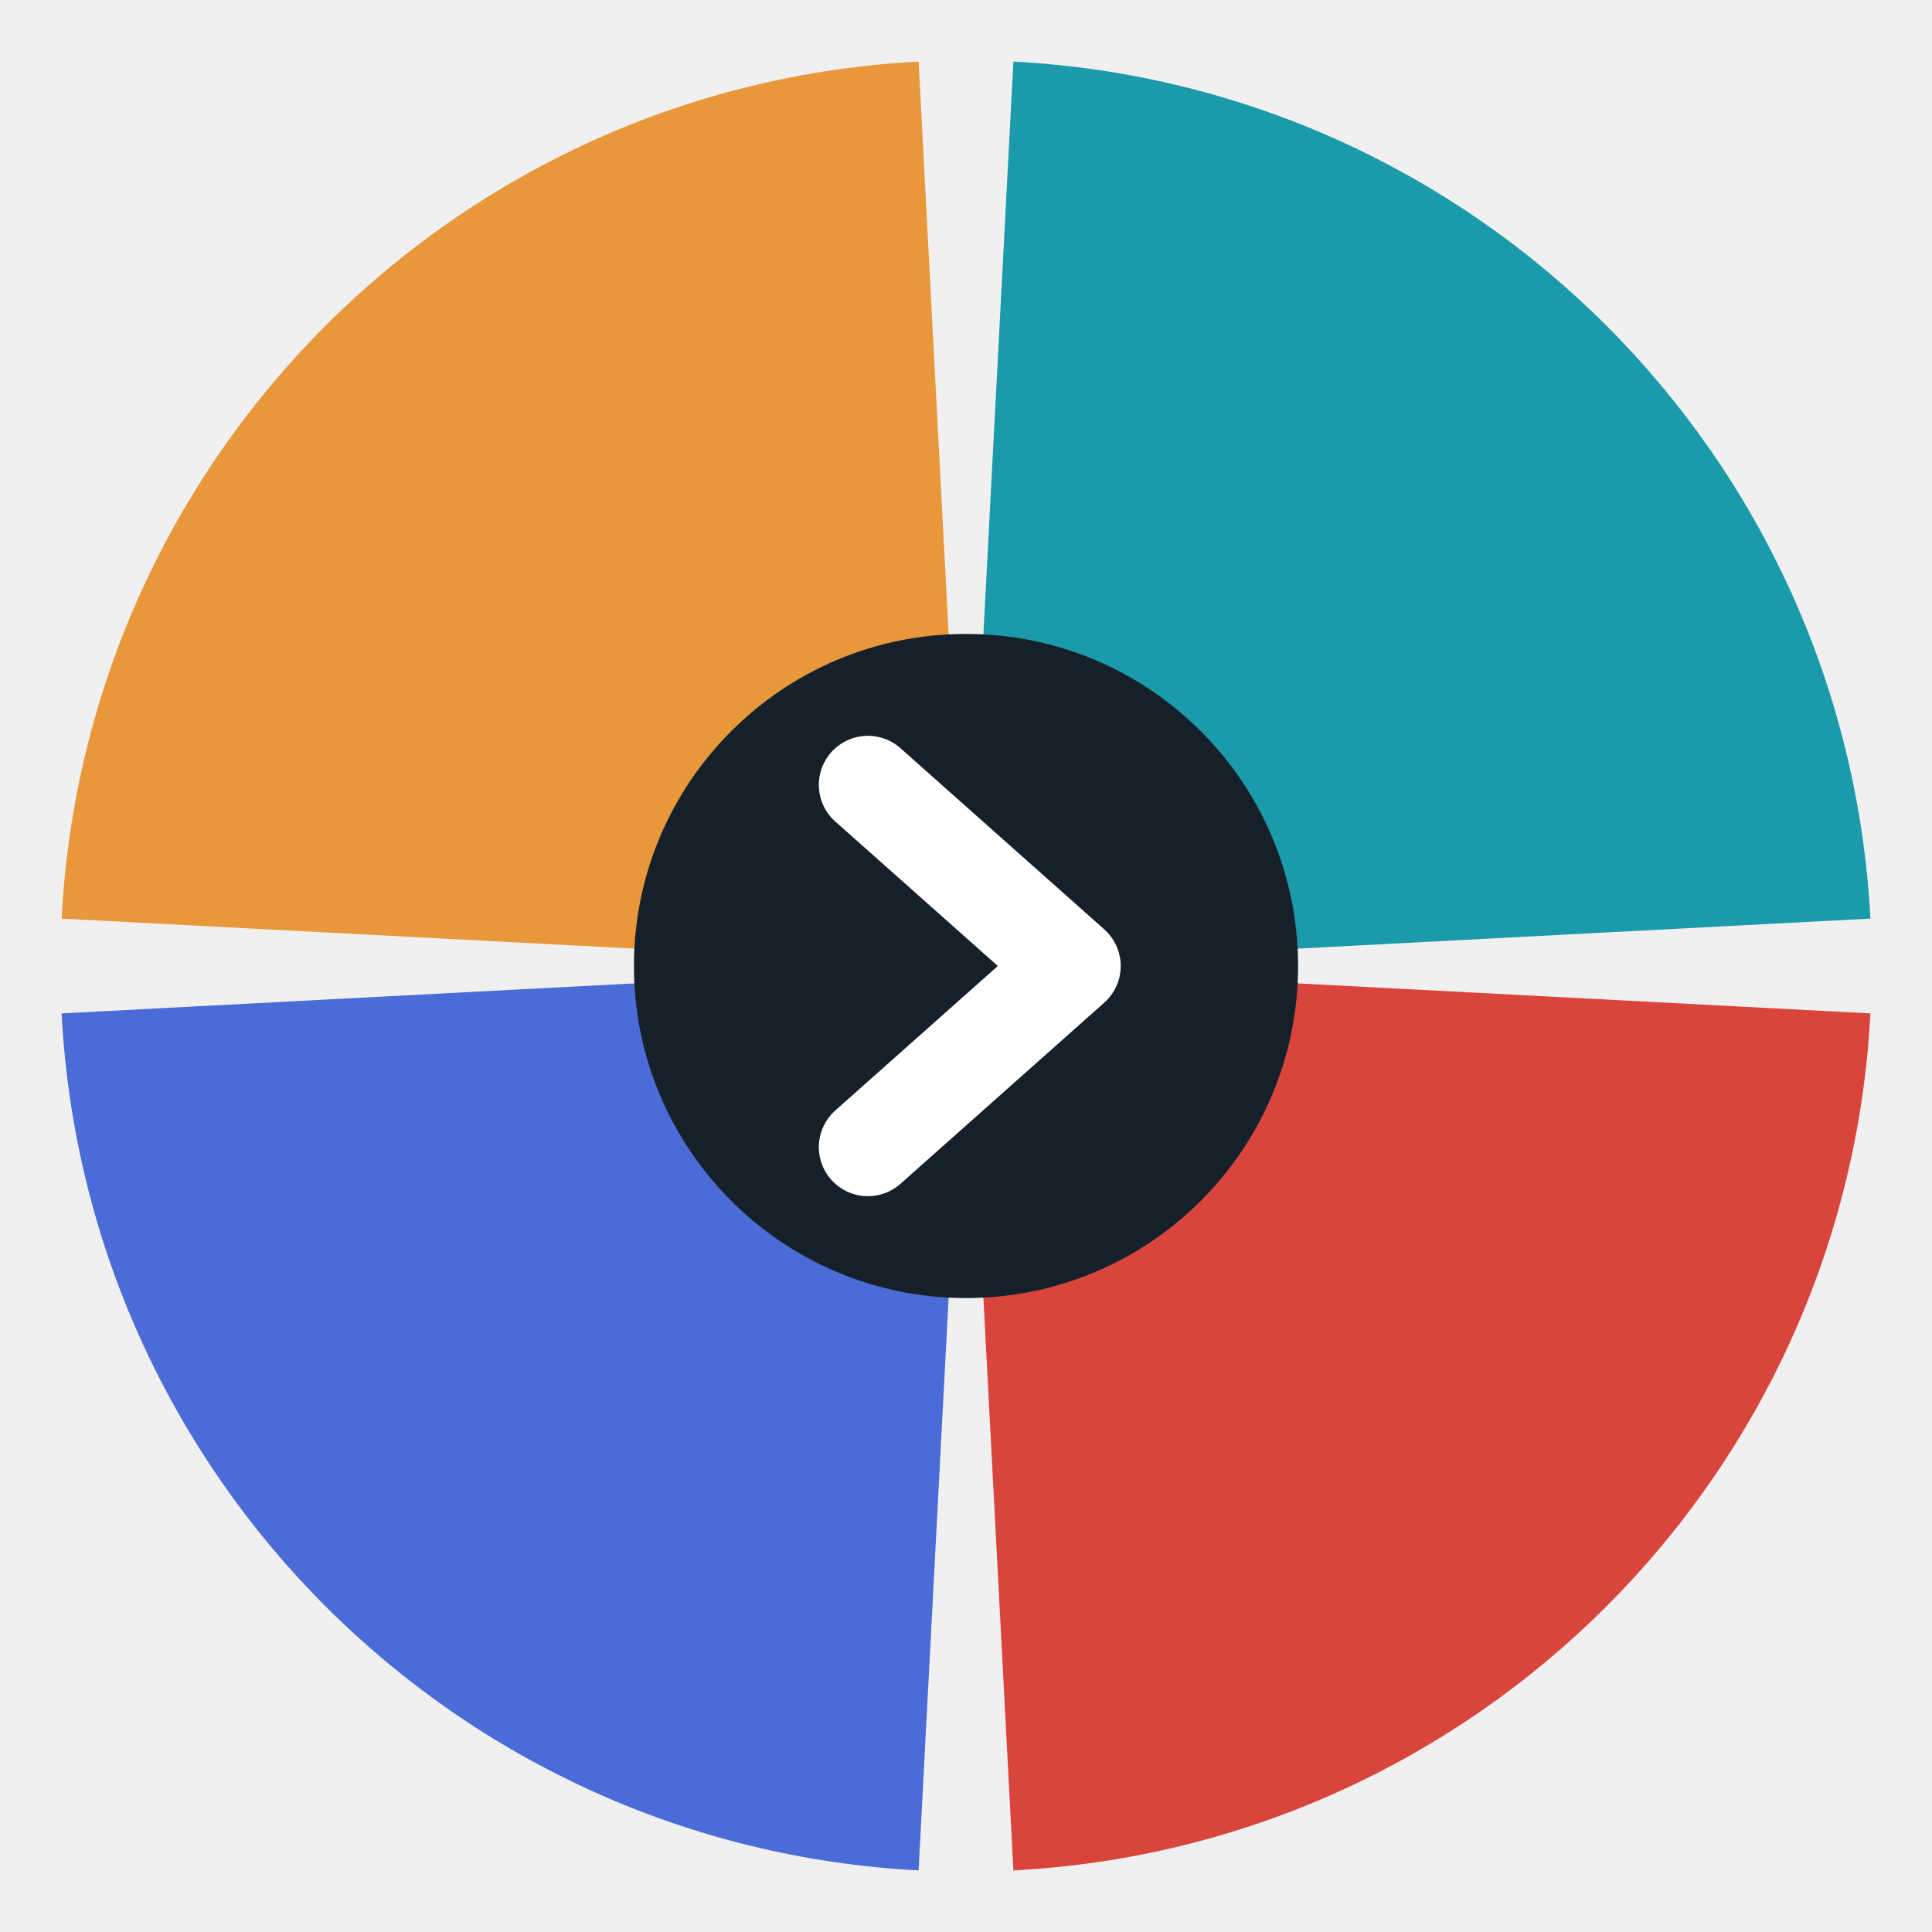
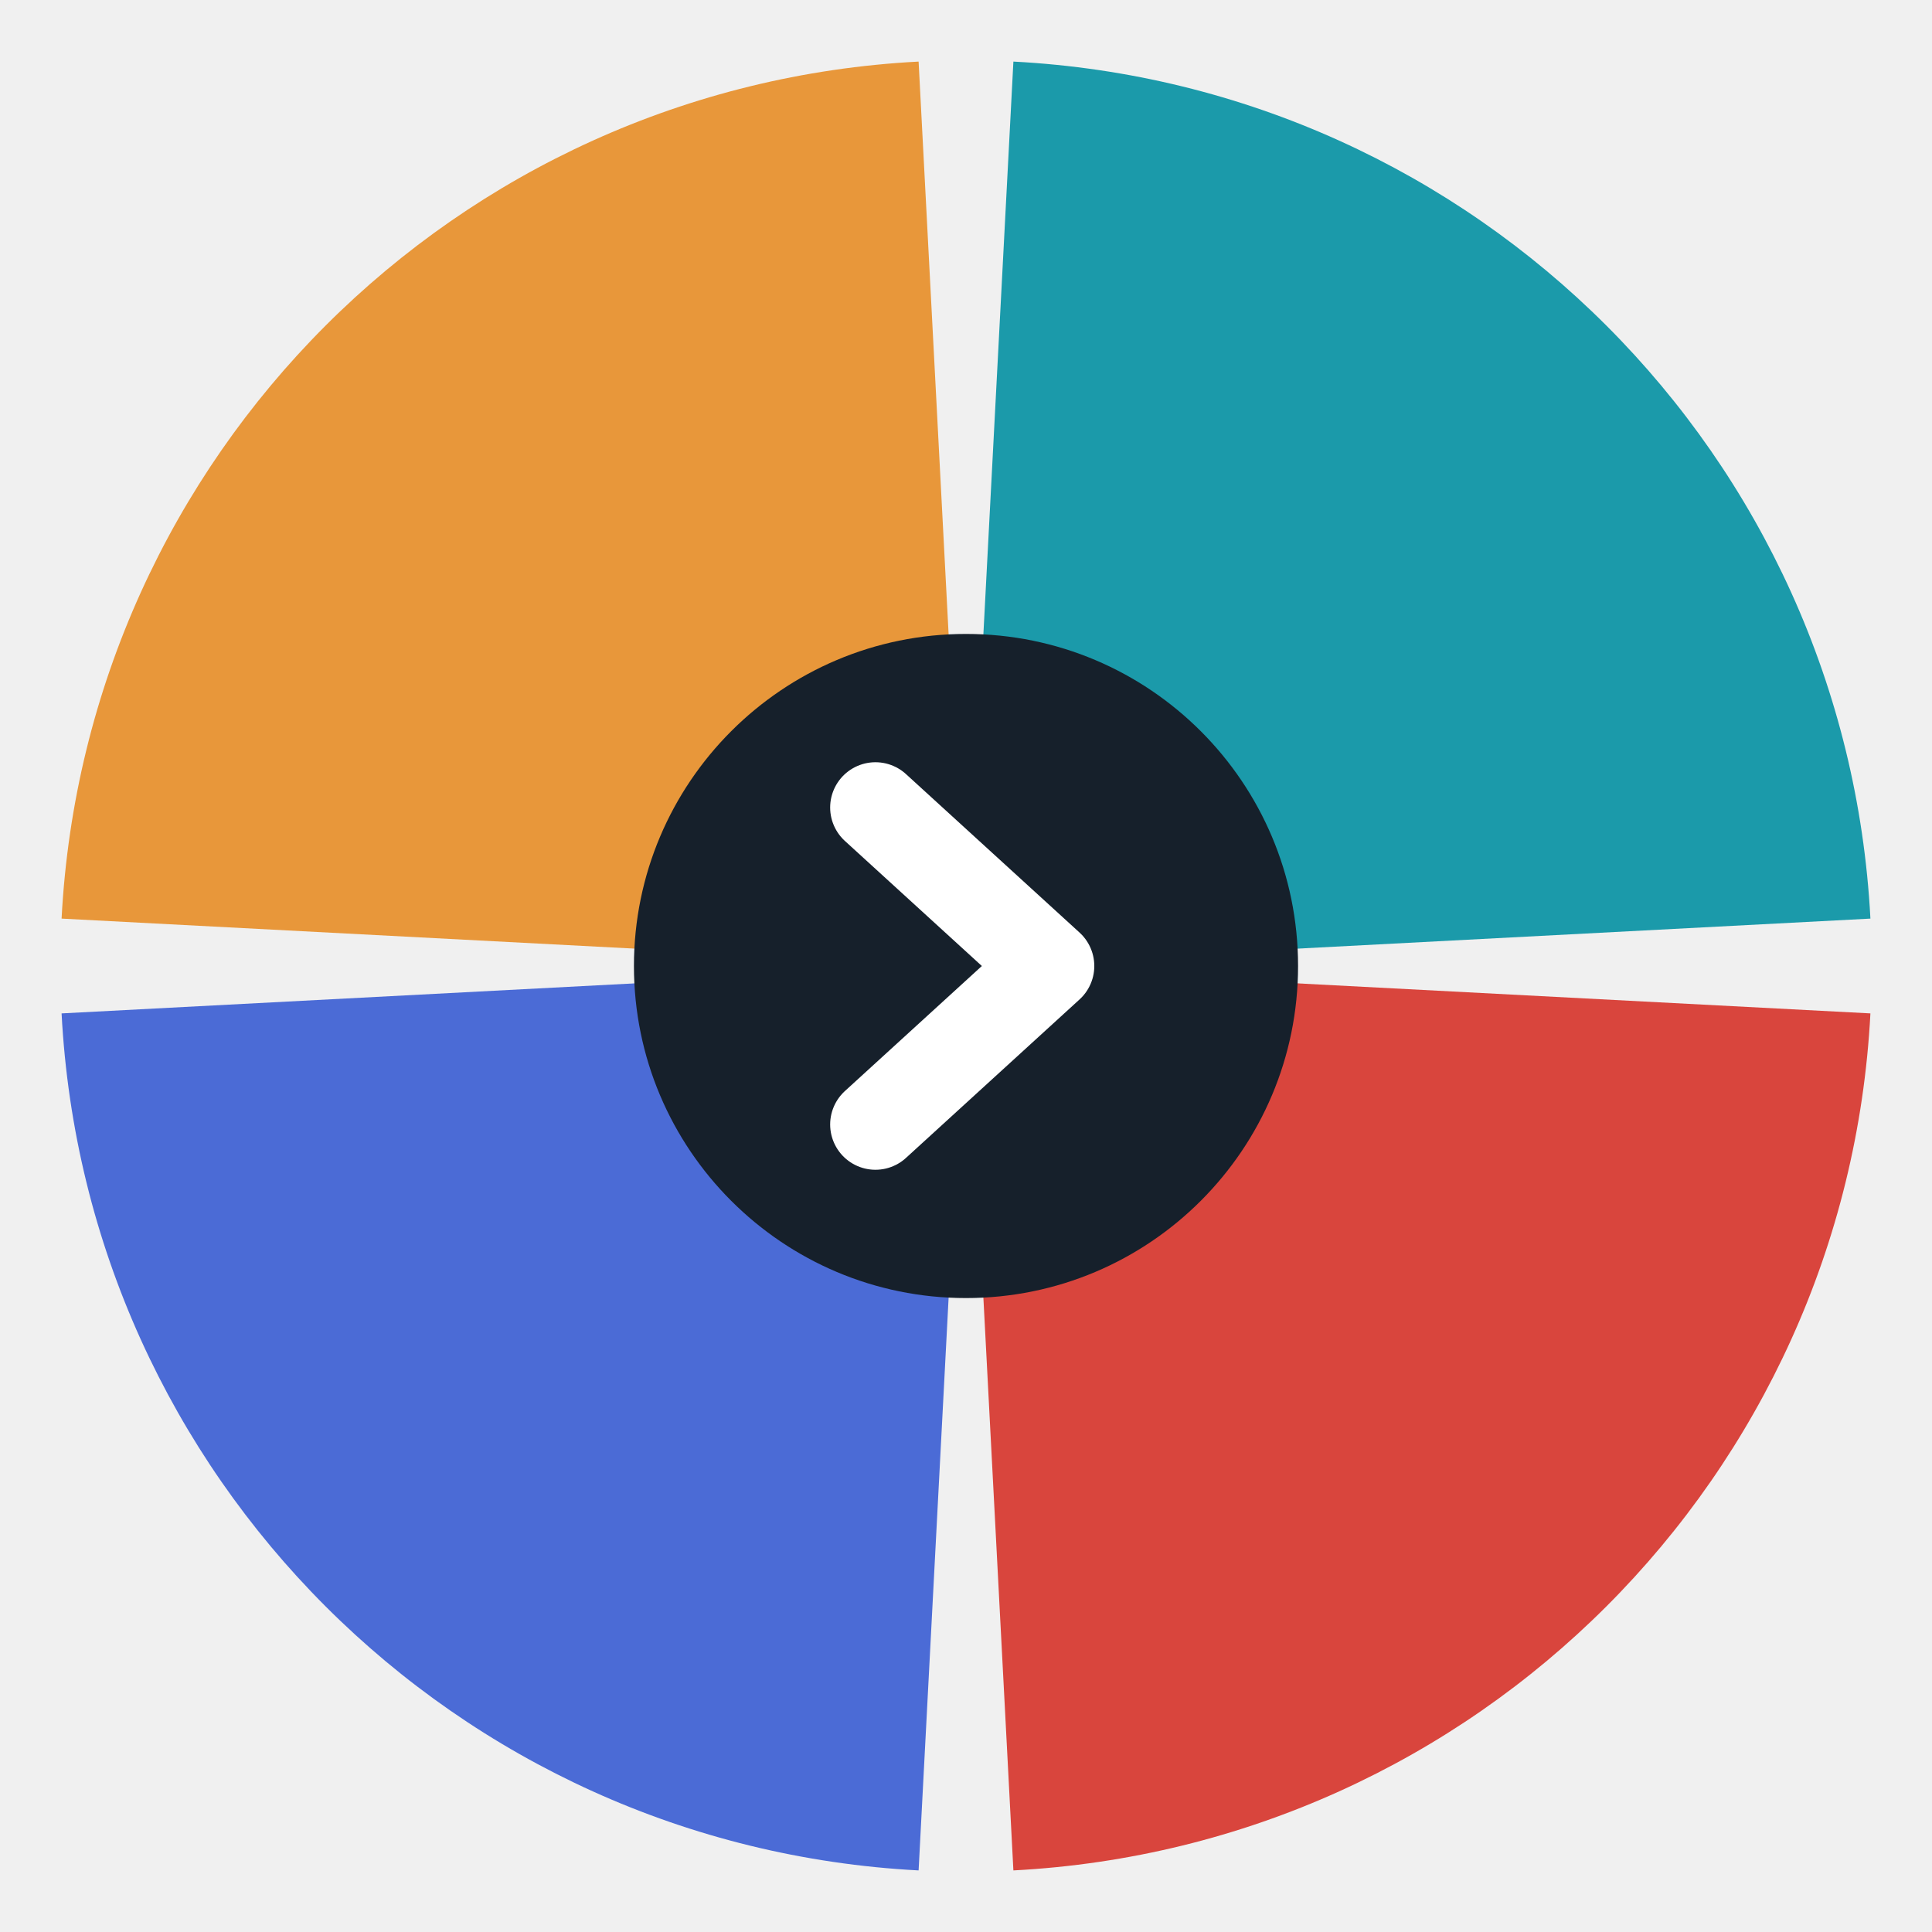
<svg xmlns="http://www.w3.org/2000/svg" viewBox="0 0 256 256" width="256" height="256" role="img" aria-label="SQL Query Analyzer">
  <g>
    <path fill="#1B9AAA" d="M128 128 L134.28 8.16 A120 120 0 0 1 247.84 121.72 Z" />
    <path fill="#D9453D" d="M128 128 L134.28 8.16 A120 120 0 0 1 247.84 121.72 Z" transform="rotate(90 128 128)" />
    <path fill="#4B6BD6" d="M128 128 L134.28 8.16 A120 120 0 0 1 247.84 121.72 Z" transform="rotate(180 128 128)" />
    <path fill="#E8973A" d="M128 128 L134.28 8.16 A120 120 0 0 1 247.84 121.72 Z" transform="rotate(270 128 128)" />
  </g>
  <circle cx="128" cy="128" r="44" fill="#16202B" />
-   <path d="M115 104 L142 128 L115 152" fill="none" stroke="#FFFFFF" stroke-width="13" stroke-linecap="round" stroke-linejoin="round" />
+   <path d="M116 107 L139 128 L116 149" fill="none" stroke="#FFFFFF" stroke-width="12" stroke-linecap="round" stroke-linejoin="round" />
</svg>
